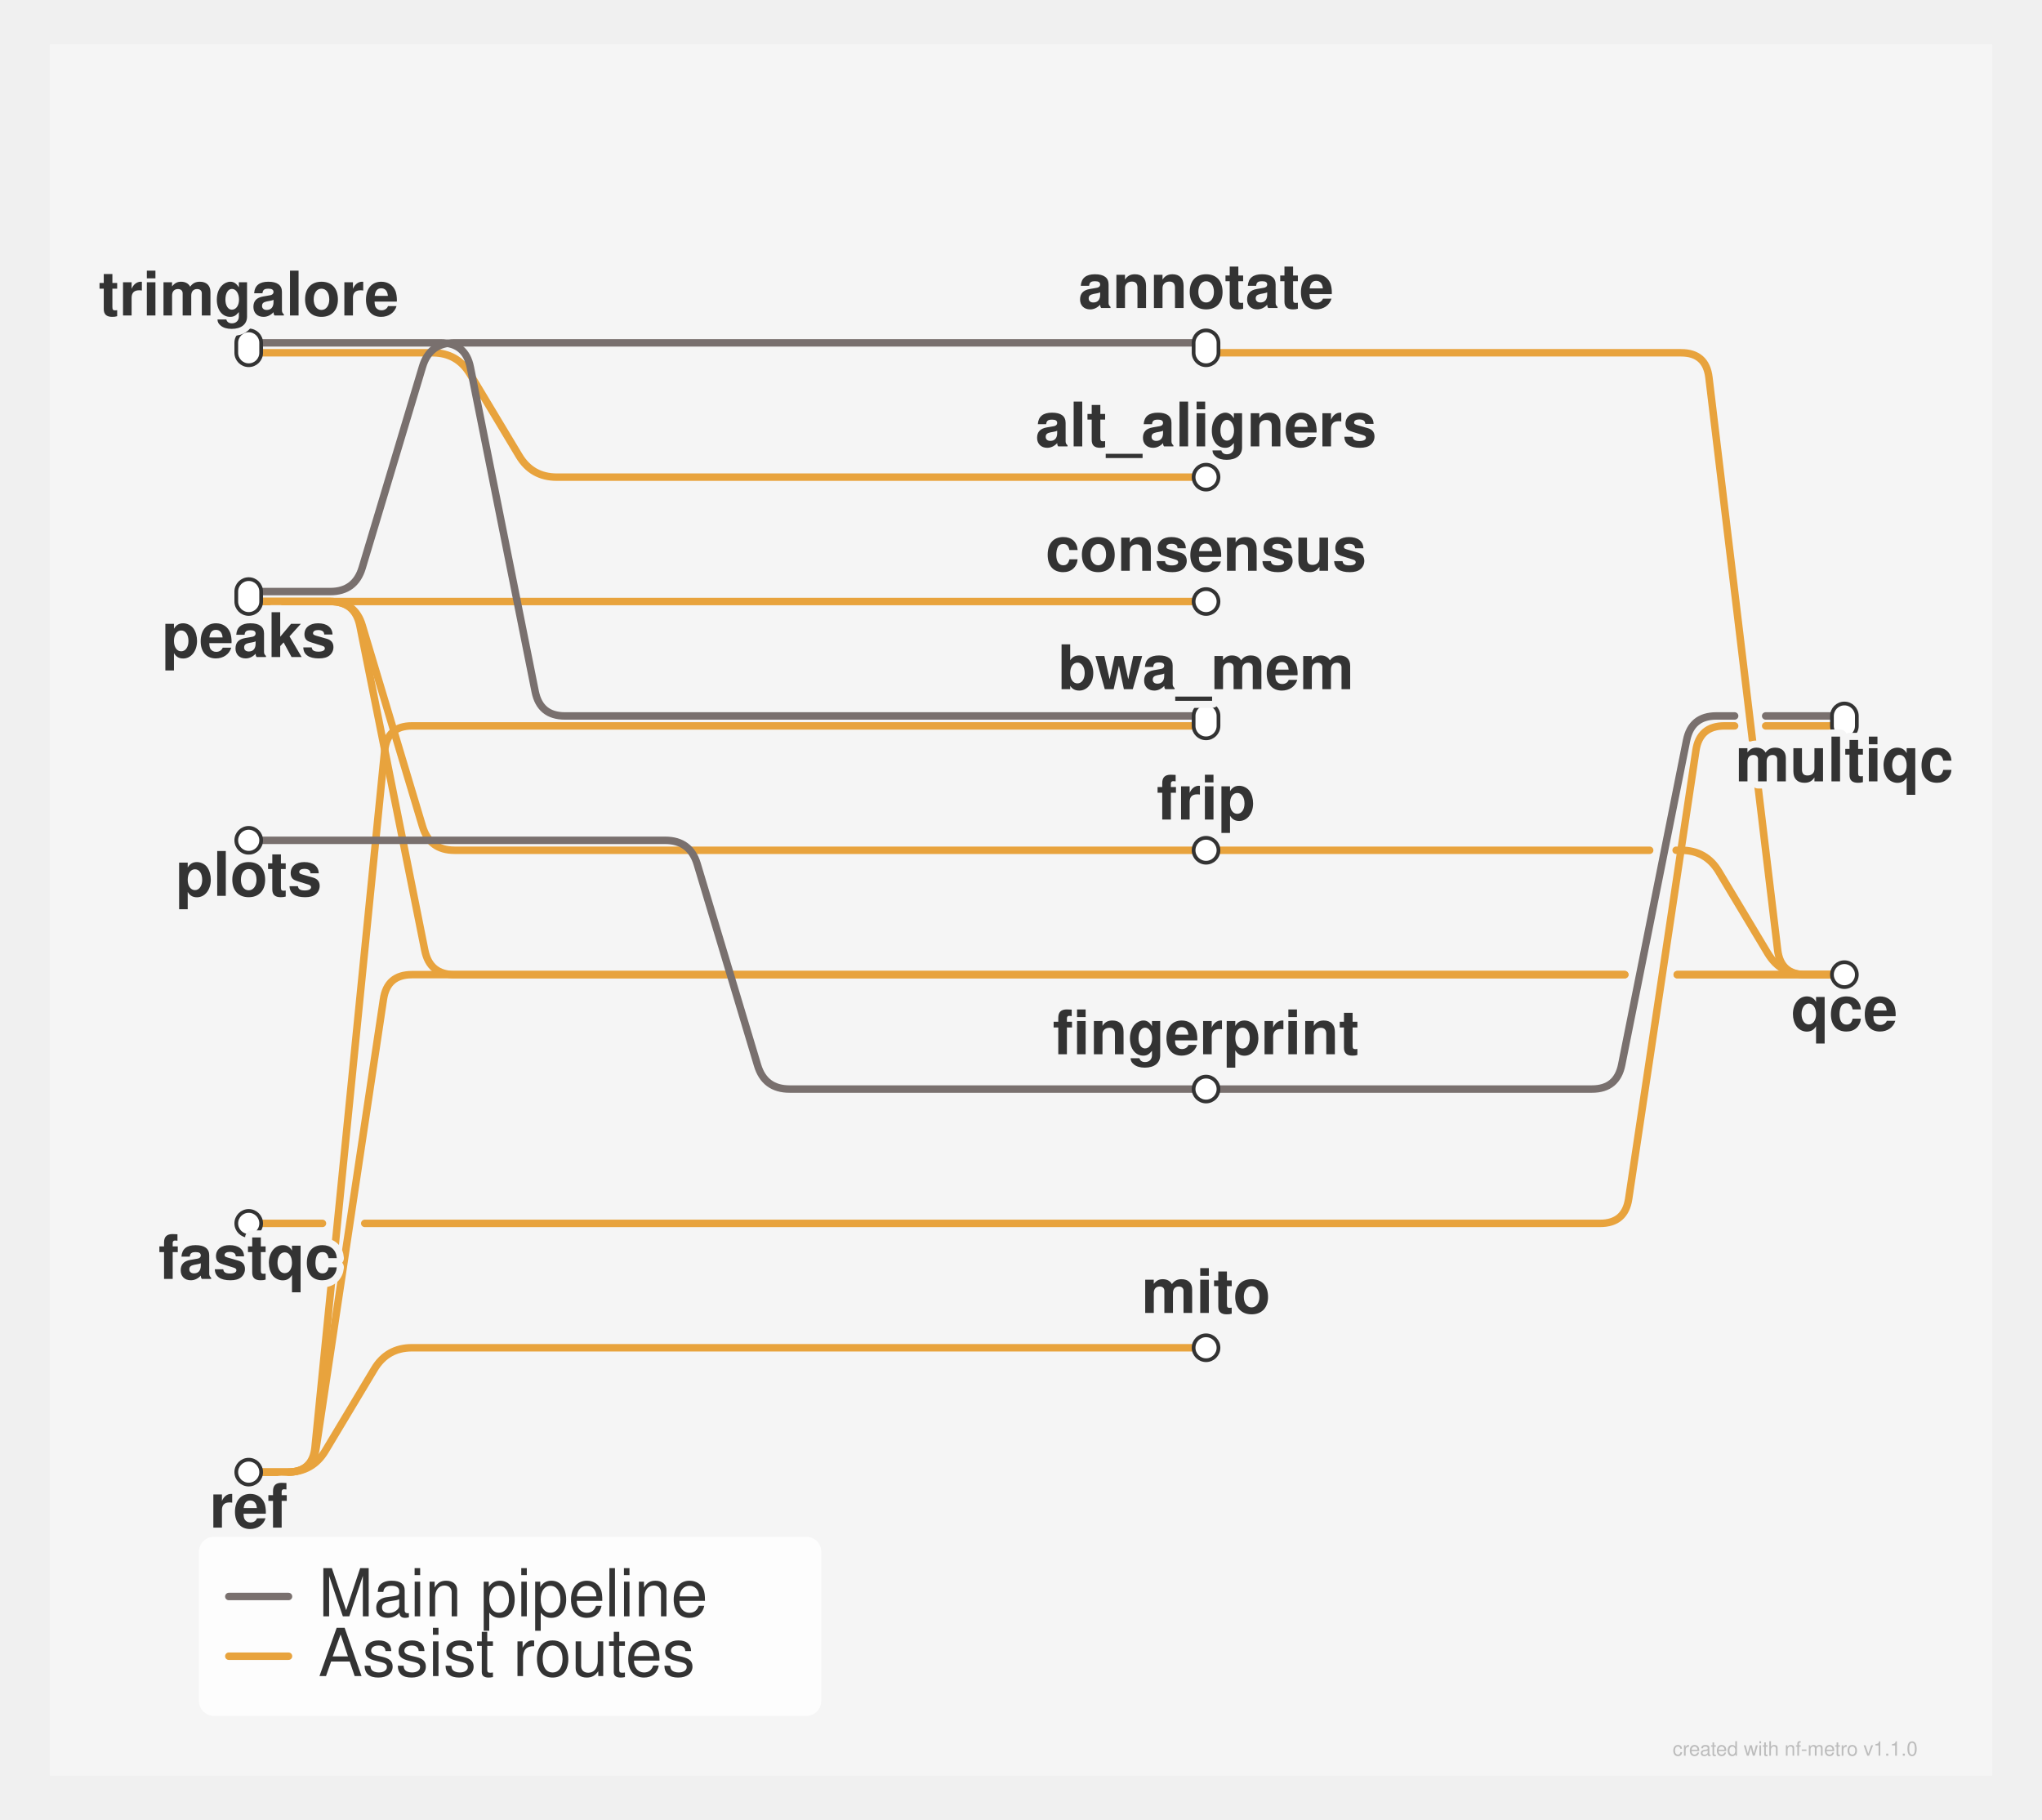
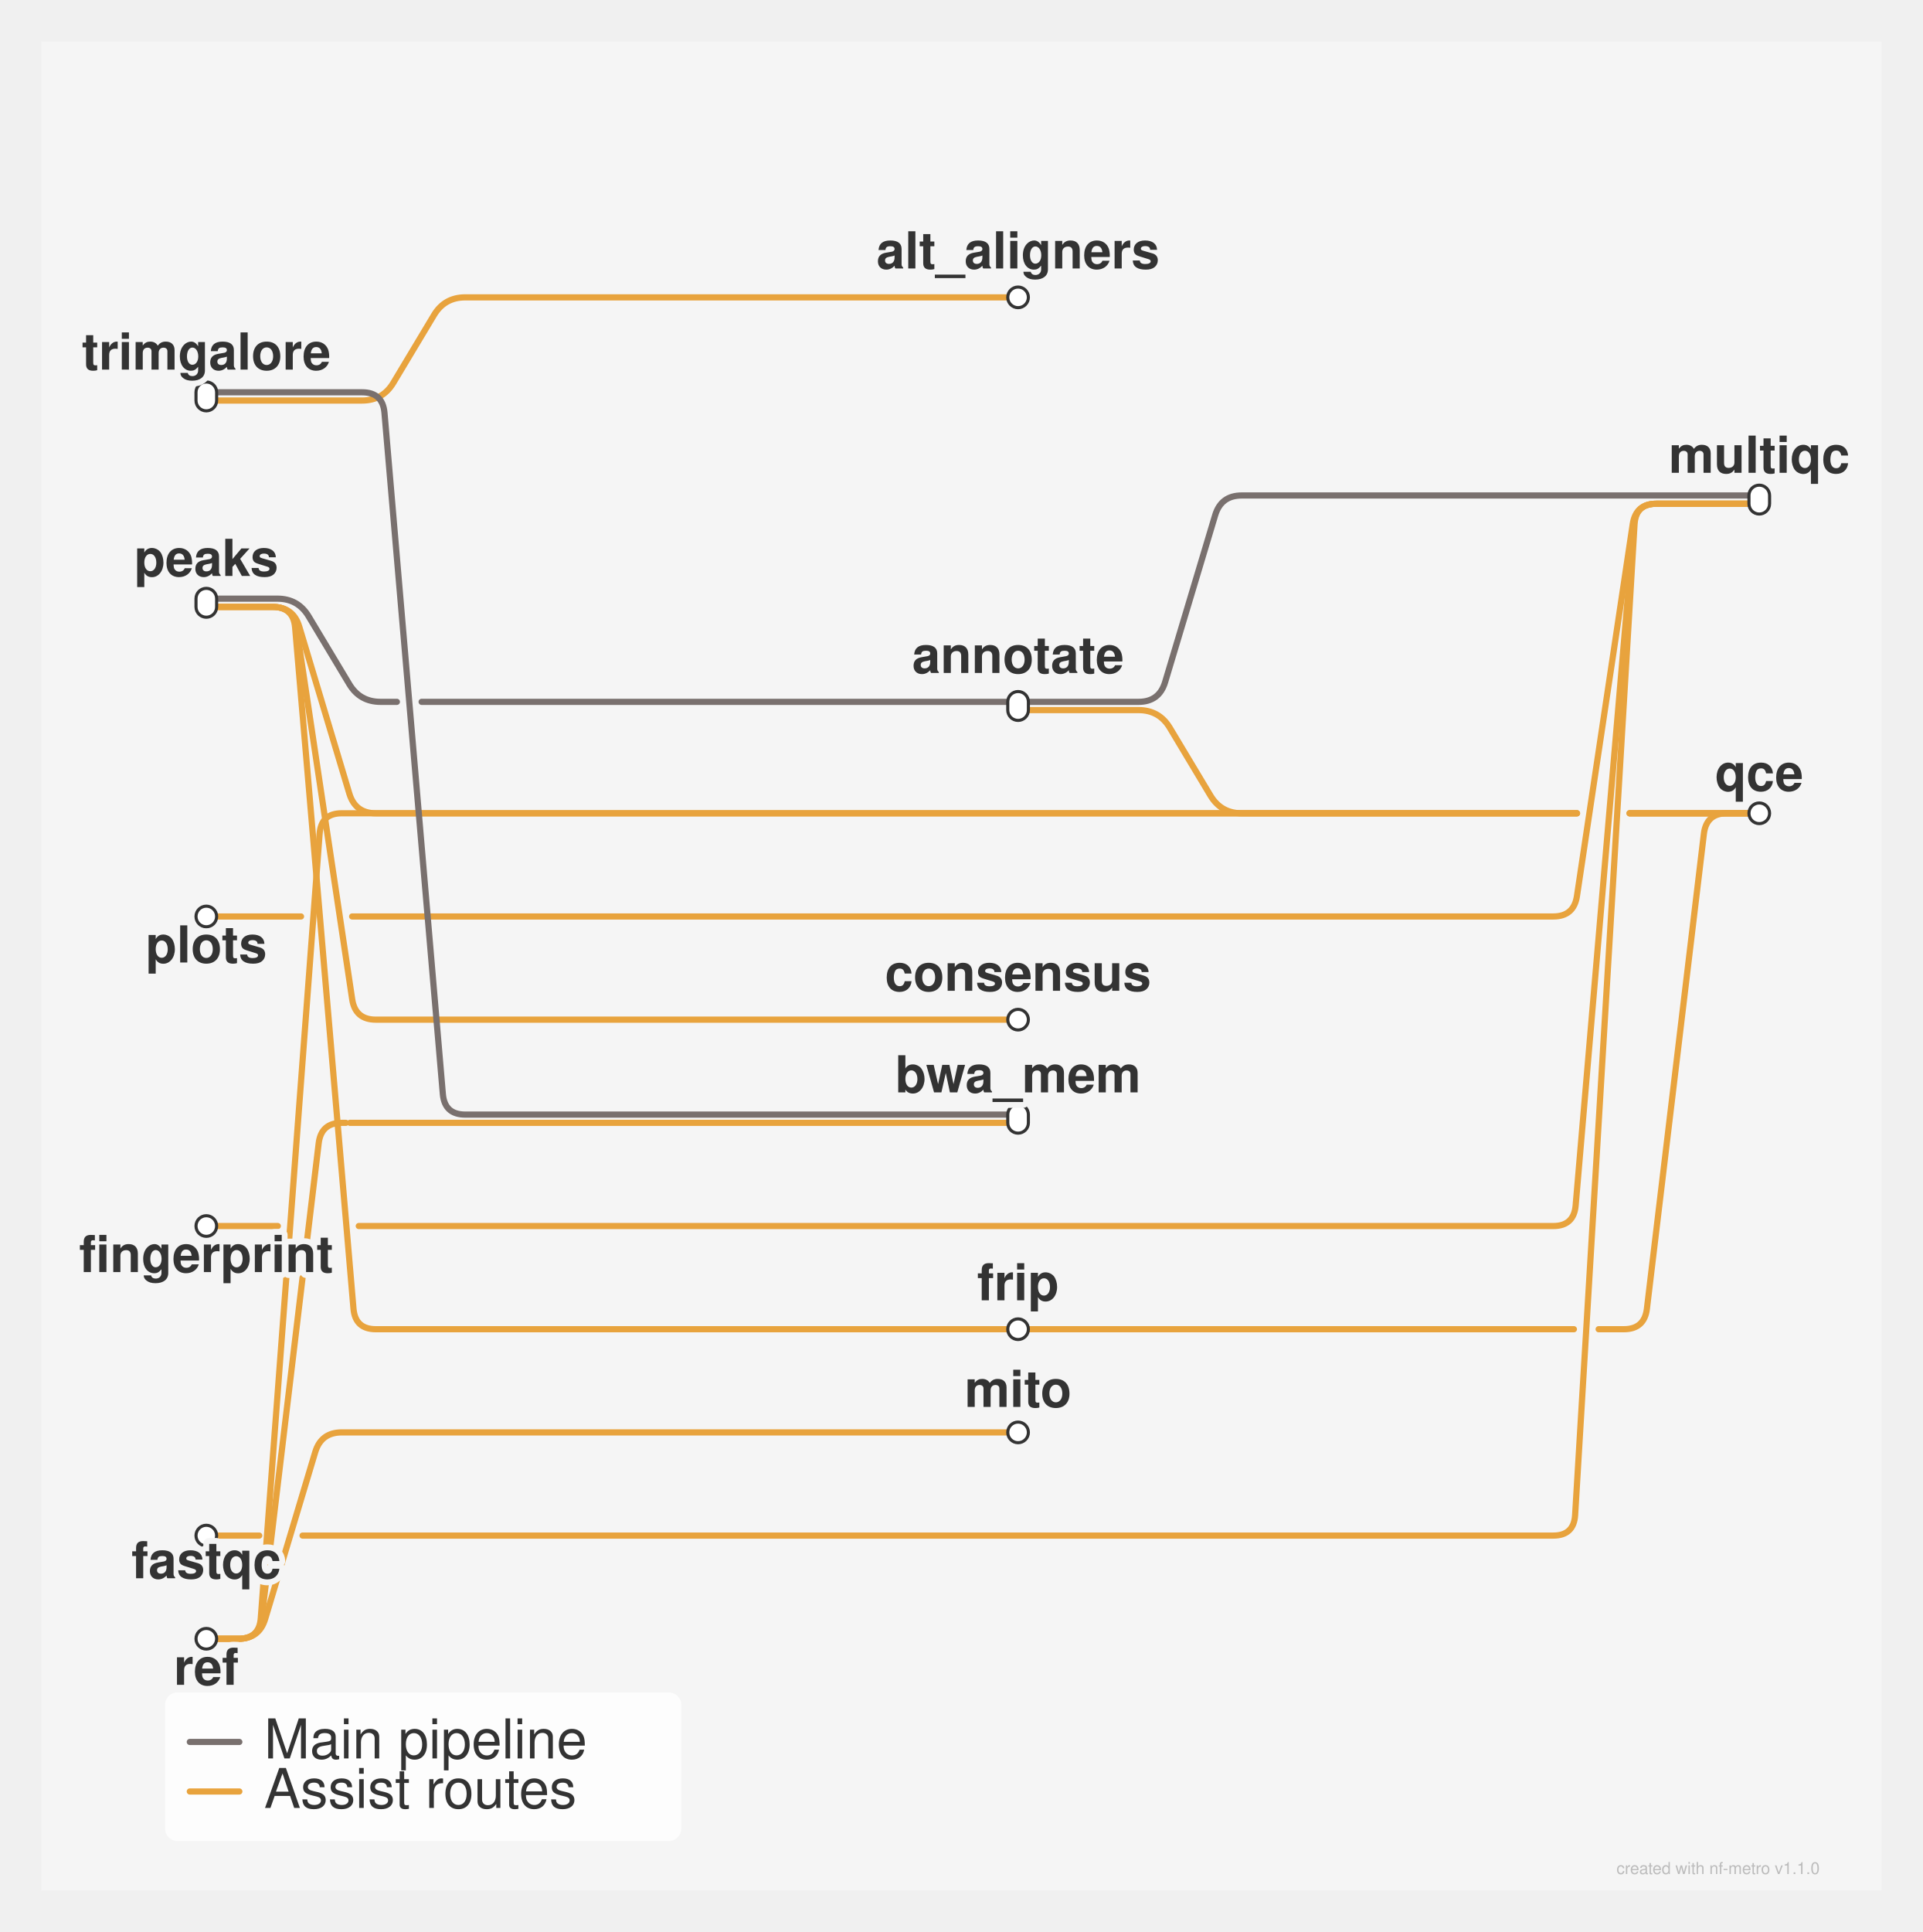
- <svg xmlns="http://www.w3.org/2000/svg" width="781" height="696" viewBox="-20 0 821 696" style="color-scheme: light">
+ <svg xmlns="http://www.w3.org/2000/svg" width="892" height="896" viewBox="-20 0 932 896" style="color-scheme: light">
  <defs>
</defs>
  <style>.nf-metro-bg { fill: var(--nfm-map-bg, light-dark(#f5f5f5, #2b2b2b)); }
.nf-metro-title { fill: var(--nfm-map-title-color, light-dark(#111111, #ffffff)); }
.nf-metro-station-label { fill: var(--nfm-map-label-color, light-dark(#333333, #e0e0e0)); }
.nf-metro-section-box { fill: var(--nfm-map-section-fill, light-dark(#ededed, #373737)); stroke: var(--nfm-map-section-stroke, light-dark(#e6e6e6, #595959)); }
.nf-metro-section-label { fill: var(--nfm-map-section-label-color, light-dark(#666666, #c8c8c8)); }
.nf-metro-group-label { fill: var(--nfm-map-section-label-color, light-dark(#666666, #c8c8c8)); }
.nf-metro-group-underline { stroke: var(--nfm-map-section-label-color, light-dark(#666666, #c8c8c8)); }
.nf-metro-legend-bg { fill: var(--nfm-map-legend-bg, light-dark(rgba(255, 255, 255, 0.8), rgba(0, 0, 0, 0.3))); }
.nf-metro-legend-text { fill: var(--nfm-map-legend-text-color, light-dark(#333333, #e0e0e0)); }
.nf-metro-marker-stroke { stroke: var(--nfm-map-marker-stroke, light-dark(#333333, #f0f0f0)); }
.nf-metro-label-halo { fill: var(--nfm-map-bg, light-dark(#f5f5f5, #2b2b2b)); stroke: var(--nfm-map-bg, light-dark(#f5f5f5, #2b2b2b)); }</style>
-   <rect x="0" y="0" width="781" height="696" fill="#f5f5f5" class="nf-metro-bg" />
-   <path d="M80.0,474.0 L109.65,474.0 M126.65,474.0 L623.34,474.0 Q633.34,474.0,634.823,464.111 L661.856,283.889 Q663.34,274.0,673.34,274.0 L677.42,274.0 M689.9,274.0 L721.55,274.0" stroke="#E8A33D" stroke-width="3.0" fill="none" stroke-linecap="round" stroke-linejoin="round" class="metro-line-side" data-line-id="side" />
-   <path d="M80.0,124.0 L153.86,124.0 Q163.86,124.0,169.005,132.575 L188.715,165.425 Q193.86,174.0,203.86,174.0 L464.9,174.0" stroke="#E8A33D" stroke-width="3.0" fill="none" stroke-linecap="round" stroke-linejoin="round" class="metro-line-side" data-line-id="side" />
-   <path d="M80.0,574.0 L95.65,574.0 Q105.65,574.0,106.645,564.05 L134.655,283.95 Q135.65,274.0,145.65,274.0 L464.9,274.0" stroke="#E8A33D" stroke-width="3.0" fill="none" stroke-linecap="round" stroke-linejoin="round" class="metro-line-side" data-line-id="side" />
-   <path d="M80.0,224.0 L464.9,224.0" stroke="#E8A33D" stroke-width="3.0" stroke-linecap="round" class="metro-line-side" data-line-id="side" />
-   <path d="M80.0,224.0 L112.75,224.0 Q122.75,224.0,124.711,233.806 L150.789,364.194 Q152.75,374.0,162.75,374.0 L633.26,374.0 M654.34,374.0 L721.55,374.0" stroke="#E8A33D" stroke-width="3.0" fill="none" stroke-linecap="round" stroke-linejoin="round" class="metro-line-side" data-line-id="side" />
-   <path d="M464.9,124.0 L655.9,124.0 Q665.9,124.0,667.091,133.929 L694.709,364.071 Q695.9,374.0,705.9,374.0 L721.55,374.0" stroke="#E8A33D" stroke-width="3.0" fill="none" stroke-linecap="round" stroke-linejoin="round" class="metro-line-side" data-line-id="side" />
-   <path d="M80.0,574.0 L95.65,574.0 Q105.65,574.0,107.133,564.111 L134.167,383.889 Q135.65,374.0,145.65,374.0 L633.26,374.0 M654.34,374.0 L721.55,374.0" stroke="#E8A33D" stroke-width="3.0" fill="none" stroke-linecap="round" stroke-linejoin="round" class="metro-line-side" data-line-id="side" />
-   <path d="M80.0,574.0 L95.65,574.0 Q105.65,574.0,110.795,565.425 L130.505,532.575 Q135.65,524.0,145.65,524.0 L464.9,524.0" stroke="#E8A33D" stroke-width="3.0" fill="none" stroke-linecap="round" stroke-linejoin="round" class="metro-line-side" data-line-id="side" />
-   <path d="M80.0,224.0 L112.75,224.0 Q122.75,224.0,125.623,233.578 L149.877,314.422 Q152.75,324.0,162.75,324.0 L464.9,324.0" stroke="#E8A33D" stroke-width="3.0" fill="none" stroke-linecap="round" stroke-linejoin="round" class="metro-line-side" data-line-id="side" />
-   <path d="M464.9,324.0 L643.26,324.0 M653.9,324.0 L655.9,324.0 Q665.9,324.0,671.045,332.575 L690.755,365.425 Q695.9,374.0,705.9,374.0 L721.55,374.0" stroke="#E8A33D" stroke-width="3.0" fill="none" stroke-linecap="round" stroke-linejoin="round" class="metro-line-side" data-line-id="side" />
-   <path d="M80.0,120.0 L157.14,120.0 Q167.14,120.0,169.101,129.806 L195.178,260.194 Q197.14,270.0,207.14,270.0 L464.9,270.0" stroke="#79706E" stroke-width="3.0" fill="none" stroke-linecap="round" stroke-linejoin="round" class="metro-line-main" data-line-id="main" />
-   <path d="M80.0,220.0 L112.75,220.0 Q122.75,220.0,125.623,210.422 L149.877,129.578 Q152.75,120.0,162.75,120.0 L464.9,120.0" stroke="#79706E" stroke-width="3.0" fill="none" stroke-linecap="round" stroke-linejoin="round" class="metro-line-main" data-line-id="main" />
-   <path d="M80.0,320.0 L247.45,320.0 Q257.45,320.0,260.323,329.578 L284.577,410.422 Q287.45,420.0,297.45,420.0 L464.9,420.0" stroke="#79706E" stroke-width="3.0" fill="none" stroke-linecap="round" stroke-linejoin="round" class="metro-line-main" data-line-id="main" />
-   <path d="M464.9,420.0 L620.06,420.0 Q630.06,420.0,632.022,410.194 L658.099,279.806 Q660.06,270.0,670.06,270.0 L677.42,270.0 M689.9,270.0 L721.55,270.0" stroke="#79706E" stroke-width="3.0" fill="none" stroke-linecap="round" stroke-linejoin="round" class="metro-line-main" data-line-id="main" />
-   <g class="nf-metro-station-group" data-node-id="trimgalore" data-node-cx="80.0" data-node-cy="122.0" data-node-r="5.0" data-node-groups="main,side" data-node-w="10.0" data-node-h="14.0" data-node-rx="5.0">
-     <rect x="75.0" y="115.0" width="10.0" height="14.0" rx="5.0" ry="5.0" fill="#ffffff" stroke="#333333" stroke-width="1.5" class="nf-metro-station" data-station-id="trimgalore" data-station-lines="main,side" data-station-label="trimgalore" />
+   <rect x="0" y="0" width="892" height="896" fill="#f5f5f5" class="nf-metro-bg" />
+   <path d="M80.0,424.0 L125.9,424.0 M150.684,424.0 L732.85,424.0 Q742.85,424.0,744.333,414.111 L771.367,233.889 Q772.85,224.0,782.85,224.0 L832.7,224.0" stroke="#E8A33D" stroke-width="3.0" fill="none" stroke-linecap="round" stroke-linejoin="round" class="metro-line-side" data-line-id="side" />
+   <path d="M80.0,574.0 L114.65,574.0 M153.898,574.0 L732.85,574.0 Q742.85,574.0,743.704,564.037 L771.996,233.963 Q772.85,224.0,782.85,224.0 L832.7,224.0" stroke="#E8A33D" stroke-width="3.0" fill="none" stroke-linecap="round" stroke-linejoin="round" class="metro-line-side" data-line-id="side" />
+   <path d="M80.0,724.0 L105.65,724.0 M126.65,724.0 L732.85,724.0 Q742.85,724.0,743.449,714.018 L772.251,233.982 Q772.85,224.0,782.85,224.0 L832.7,224.0" stroke="#E8A33D" stroke-width="3.0" fill="none" stroke-linecap="round" stroke-linejoin="round" class="metro-line-side" data-line-id="side" />
+   <path d="M80.0,174.0 L155.5,174.0 Q165.5,174.0,170.645,165.425 L190.355,132.575 Q195.5,124.0,205.5,124.0 L473.45,124.0" stroke="#E8A33D" stroke-width="3.0" fill="none" stroke-linecap="round" stroke-linejoin="round" class="metro-line-side" data-line-id="side" />
+   <path d="M80.0,774.0 L95.65,774.0 Q105.65,774.0,106.841,764.071 L134.459,533.929 Q135.65,524.0,145.65,524.0 L147.65,524.0 M149.612,524.0 L473.45,524.0" stroke="#E8A33D" stroke-width="3.0" fill="none" stroke-linecap="round" stroke-linejoin="round" class="metro-line-side" data-line-id="side" />
+   <path d="M80.0,274.0 L112.184,274.0 Q122.184,274.0,123.667,283.889 L150.7,464.111 Q152.184,474.0,162.184,474.0 L473.45,474.0" stroke="#E8A33D" stroke-width="3.0" fill="none" stroke-linecap="round" stroke-linejoin="round" class="metro-line-side" data-line-id="side" />
+   <path d="M80.0,274.0 L112.184,274.0 Q122.184,274.0,125.057,283.578 L149.31,364.422 Q152.184,374.0,162.184,374.0 L744.35,374.0 M769.85,374.0 L832.7,374.0" stroke="#E8A33D" stroke-width="3.0" fill="none" stroke-linecap="round" stroke-linejoin="round" class="metro-line-side" data-line-id="side" />
+   <path d="M473.45,324.0 L531.85,324.0 Q541.85,324.0,546.995,332.575 L566.705,365.425 Q571.85,374.0,581.85,374.0 L744.35,374.0 M769.85,374.0 L832.7,374.0" stroke="#E8A33D" stroke-width="3.0" fill="none" stroke-linecap="round" stroke-linejoin="round" class="metro-line-side" data-line-id="side" />
+   <path d="M80.0,774.0 L95.65,774.0 Q105.65,774.0,106.398,764.028 L134.902,383.972 Q135.65,374.0,145.65,374.0 L744.35,374.0 M769.85,374.0 L832.7,374.0" stroke="#E8A33D" stroke-width="3.0" fill="none" stroke-linecap="round" stroke-linejoin="round" class="metro-line-side" data-line-id="side" />
+   <path d="M80.0,774.0 L95.65,774.0 Q105.65,774.0,108.523,764.422 L132.777,683.578 Q135.65,674.0,145.65,674.0 L473.45,674.0" stroke="#E8A33D" stroke-width="3.0" fill="none" stroke-linecap="round" stroke-linejoin="round" class="metro-line-side" data-line-id="side" />
+   <path d="M80.0,274.0 L112.184,274.0 Q122.184,274.0,123.038,283.963 L151.33,614.037 Q152.184,624.0,162.184,624.0 L473.45,624.0" stroke="#E8A33D" stroke-width="3.0" fill="none" stroke-linecap="round" stroke-linejoin="round" class="metro-line-side" data-line-id="side" />
+   <path d="M473.45,624.0 L742.85,624.0 M754.85,624.0 L767.05,624.0 Q777.05,624.0,778.241,614.071 L805.859,383.929 Q807.05,374.0,817.05,374.0 L832.7,374.0" stroke="#E8A33D" stroke-width="3.0" fill="none" stroke-linecap="round" stroke-linejoin="round" class="metro-line-side" data-line-id="side" />
+   <path d="M80.0,170.0 L155.5,170.0 Q165.5,170.0,166.354,179.963 L194.646,510.037 Q195.5,520.0,205.5,520.0 L473.45,520.0" stroke="#79706E" stroke-width="3.0" fill="none" stroke-linecap="round" stroke-linejoin="round" class="metro-line-main" data-line-id="main" />
+   <path d="M80.0,270.0 L114.449,270.0 Q124.449,270.0,129.594,278.575 L149.304,311.425 Q154.449,320.0,164.449,320.0 L172.357,320.0 M184.357,320.0 L473.45,320.0" stroke="#79706E" stroke-width="3.0" fill="none" stroke-linecap="round" stroke-linejoin="round" class="metro-line-main" data-line-id="main" />
+   <path d="M473.45,320.0 L531.85,320.0 Q541.85,320.0,544.723,310.422 L568.977,229.578 Q571.85,220.0,581.85,220.0 L832.7,220.0" stroke="#79706E" stroke-width="3.0" fill="none" stroke-linecap="round" stroke-linejoin="round" class="metro-line-main" data-line-id="main" />
+   <g class="nf-metro-station-group" data-node-id="trimgalore" data-node-cx="80.0" data-node-cy="172.0" data-node-r="5.0" data-node-groups="main,side" data-node-w="10.0" data-node-h="14.0" data-node-rx="5.0">
+     <rect x="75.0" y="165.0" width="10.0" height="14.0" rx="5.0" ry="5.0" fill="#ffffff" stroke="#333333" stroke-width="1.5" class="nf-metro-station" data-station-id="trimgalore" data-station-lines="main,side" data-station-label="trimgalore" />
  </g>
-   <g class="nf-metro-station-group" data-node-id="bwa_mem" data-node-cx="464.9" data-node-cy="272.0" data-node-r="5.0" data-node-groups="main,side" data-node-w="10.0" data-node-h="14.0" data-node-rx="5.0">
-     <rect x="459.9" y="265.0" width="10.0" height="14.0" rx="5.0" ry="5.0" fill="#ffffff" stroke="#333333" stroke-width="1.5" class="nf-metro-station" data-station-id="bwa_mem" data-station-lines="main,side" data-station-label="bwa_mem" />
+   <g class="nf-metro-station-group" data-node-id="bwa_mem" data-node-cx="473.4" data-node-cy="522.0" data-node-r="5.0" data-node-groups="main,side" data-node-w="10.0" data-node-h="14.0" data-node-rx="5.0">
+     <rect x="468.45" y="515.0" width="10.0" height="14.0" rx="5.0" ry="5.0" fill="#ffffff" stroke="#333333" stroke-width="1.5" class="nf-metro-station" data-station-id="bwa_mem" data-station-lines="main,side" data-station-label="bwa_mem" />
  </g>
-   <g class="nf-metro-station-group" data-node-id="peaks" data-node-cx="80.0" data-node-cy="222.0" data-node-r="5.0" data-node-groups="main,side" data-node-w="10.0" data-node-h="14.0" data-node-rx="5.0">
-     <rect x="75.0" y="215.0" width="10.0" height="14.0" rx="5.0" ry="5.0" fill="#ffffff" stroke="#333333" stroke-width="1.5" class="nf-metro-station" data-station-id="peaks" data-station-lines="main,side" data-station-label="peaks" />
+   <g class="nf-metro-station-group" data-node-id="peaks" data-node-cx="80.0" data-node-cy="272.0" data-node-r="5.0" data-node-groups="main,side" data-node-w="10.0" data-node-h="14.0" data-node-rx="5.0">
+     <rect x="75.0" y="265.0" width="10.0" height="14.0" rx="5.0" ry="5.0" fill="#ffffff" stroke="#333333" stroke-width="1.5" class="nf-metro-station" data-station-id="peaks" data-station-lines="main,side" data-station-label="peaks" />
  </g>
-   <g class="nf-metro-station-group" data-node-id="annotate" data-node-cx="464.9" data-node-cy="122.0" data-node-r="5.0" data-node-groups="main,side" data-node-w="10.0" data-node-h="14.0" data-node-rx="5.0">
-     <rect x="459.9" y="115.0" width="10.0" height="14.0" rx="5.0" ry="5.0" fill="#ffffff" stroke="#333333" stroke-width="1.5" class="nf-metro-station" data-station-id="annotate" data-station-lines="main,side" data-station-label="annotate" />
+   <g class="nf-metro-station-group" data-node-id="annotate" data-node-cx="473.4" data-node-cy="322.0" data-node-r="5.0" data-node-groups="main,side" data-node-w="10.0" data-node-h="14.0" data-node-rx="5.0">
+     <rect x="468.45" y="315.0" width="10.0" height="14.0" rx="5.0" ry="5.0" fill="#ffffff" stroke="#333333" stroke-width="1.5" class="nf-metro-station" data-station-id="annotate" data-station-lines="main,side" data-station-label="annotate" />
  </g>
-   <g class="nf-metro-station-group" data-node-id="plots" data-node-cx="80.0" data-node-cy="320.0" data-node-r="5.0" data-node-groups="main" data-node-w="10.0" data-node-h="10.0" data-node-rx="5.0">
-     <rect x="75.0" y="315.0" width="10.0" height="10.0" rx="5.0" ry="5.0" fill="#ffffff" stroke="#333333" stroke-width="1.5" class="nf-metro-station" data-station-id="plots" data-station-lines="main" data-station-label="plots" />
+   <g class="nf-metro-station-group" data-node-id="multiqc" data-node-cx="832.7" data-node-cy="222.0" data-node-r="5.0" data-node-groups="main,side" data-node-w="10.0" data-node-h="14.0" data-node-rx="5.0">
+     <rect x="827.7" y="215.0" width="10.0" height="14.0" rx="5.0" ry="5.0" fill="#ffffff" stroke="#333333" stroke-width="1.5" class="nf-metro-station" data-station-id="multiqc" data-station-lines="main,side" data-station-label="multiqc" />
  </g>
-   <g class="nf-metro-station-group" data-node-id="fingerprint" data-node-cx="464.9" data-node-cy="420.0" data-node-r="5.0" data-node-groups="main" data-node-w="10.0" data-node-h="10.0" data-node-rx="5.0">
-     <rect x="459.9" y="415.0" width="10.0" height="10.0" rx="5.0" ry="5.0" fill="#ffffff" stroke="#333333" stroke-width="1.5" class="nf-metro-station" data-station-id="fingerprint" data-station-lines="main" data-station-label="fingerprint" />
+   <g class="nf-metro-station-group" data-node-id="plots" data-node-cx="80.0" data-node-cy="424.0" data-node-r="5.0" data-node-groups="side" data-node-w="10.0" data-node-h="10.0" data-node-rx="5.0">
+     <rect x="75.0" y="419.0" width="10.0" height="10.0" rx="5.0" ry="5.0" fill="#ffffff" stroke="#333333" stroke-width="1.5" class="nf-metro-station" data-station-id="plots" data-station-lines="side" data-station-label="plots" />
  </g>
-   <g class="nf-metro-station-group" data-node-id="multiqc" data-node-cx="721.5" data-node-cy="272.0" data-node-r="5.0" data-node-groups="main,side" data-node-w="10.0" data-node-h="14.0" data-node-rx="5.0">
-     <rect x="716.55" y="265.0" width="10.0" height="14.0" rx="5.0" ry="5.0" fill="#ffffff" stroke="#333333" stroke-width="1.5" class="nf-metro-station" data-station-id="multiqc" data-station-lines="main,side" data-station-label="multiqc" />
+   <g class="nf-metro-station-group" data-node-id="fingerprint" data-node-cx="80.0" data-node-cy="574.0" data-node-r="5.0" data-node-groups="side" data-node-w="10.0" data-node-h="10.0" data-node-rx="5.0">
+     <rect x="75.0" y="569.0" width="10.0" height="10.0" rx="5.0" ry="5.0" fill="#ffffff" stroke="#333333" stroke-width="1.5" class="nf-metro-station" data-station-id="fingerprint" data-station-lines="side" data-station-label="fingerprint" />
  </g>
-   <g class="nf-metro-station-group" data-node-id="fastqc" data-node-cx="80.0" data-node-cy="474.0" data-node-r="5.0" data-node-groups="side" data-node-w="10.0" data-node-h="10.0" data-node-rx="5.0">
-     <rect x="75.0" y="469.0" width="10.0" height="10.0" rx="5.0" ry="5.0" fill="#ffffff" stroke="#333333" stroke-width="1.5" class="nf-metro-station" data-station-id="fastqc" data-station-lines="side" data-station-label="fastqc" />
+   <g class="nf-metro-station-group" data-node-id="fastqc" data-node-cx="80.0" data-node-cy="724.0" data-node-r="5.0" data-node-groups="side" data-node-w="10.0" data-node-h="10.0" data-node-rx="5.0">
+     <rect x="75.0" y="719.0" width="10.0" height="10.0" rx="5.0" ry="5.0" fill="#ffffff" stroke="#333333" stroke-width="1.5" class="nf-metro-station" data-station-id="fastqc" data-station-lines="side" data-station-label="fastqc" />
  </g>
-   <g class="nf-metro-station-group" data-node-id="alt_aligners" data-node-cx="464.9" data-node-cy="174.0" data-node-r="5.0" data-node-groups="side" data-node-w="10.0" data-node-h="10.0" data-node-rx="5.0">
-     <rect x="459.9" y="169.0" width="10.0" height="10.0" rx="5.0" ry="5.0" fill="#ffffff" stroke="#333333" stroke-width="1.5" class="nf-metro-station" data-station-id="alt_aligners" data-station-lines="side" data-station-label="alt_aligners" />
+   <g class="nf-metro-station-group" data-node-id="alt_aligners" data-node-cx="473.4" data-node-cy="124.0" data-node-r="5.0" data-node-groups="side" data-node-w="10.0" data-node-h="10.0" data-node-rx="5.0">
+     <rect x="468.45" y="119.0" width="10.0" height="10.0" rx="5.0" ry="5.0" fill="#ffffff" stroke="#333333" stroke-width="1.5" class="nf-metro-station" data-station-id="alt_aligners" data-station-lines="side" data-station-label="alt_aligners" />
  </g>
-   <g class="nf-metro-station-group" data-node-id="ref" data-node-cx="80.0" data-node-cy="574.0" data-node-r="5.0" data-node-groups="side" data-node-w="10.0" data-node-h="10.0" data-node-rx="5.0">
-     <rect x="75.0" y="569.0" width="10.0" height="10.0" rx="5.0" ry="5.0" fill="#ffffff" stroke="#333333" stroke-width="1.5" class="nf-metro-station" data-station-id="ref" data-station-lines="side" data-station-label="ref" />
+   <g class="nf-metro-station-group" data-node-id="ref" data-node-cx="80.0" data-node-cy="774.0" data-node-r="5.0" data-node-groups="side" data-node-w="10.0" data-node-h="10.0" data-node-rx="5.0">
+     <rect x="75.0" y="769.0" width="10.0" height="10.0" rx="5.0" ry="5.0" fill="#ffffff" stroke="#333333" stroke-width="1.5" class="nf-metro-station" data-station-id="ref" data-station-lines="side" data-station-label="ref" />
  </g>
-   <g class="nf-metro-station-group" data-node-id="consensus" data-node-cx="464.9" data-node-cy="224.0" data-node-r="5.0" data-node-groups="side" data-node-w="10.0" data-node-h="10.0" data-node-rx="5.0">
-     <rect x="459.9" y="219.0" width="10.0" height="10.0" rx="5.0" ry="5.0" fill="#ffffff" stroke="#333333" stroke-width="1.5" class="nf-metro-station" data-station-id="consensus" data-station-lines="side" data-station-label="consensus" />
+   <g class="nf-metro-station-group" data-node-id="consensus" data-node-cx="473.4" data-node-cy="474.0" data-node-r="5.0" data-node-groups="side" data-node-w="10.0" data-node-h="10.0" data-node-rx="5.0">
+     <rect x="468.45" y="469.0" width="10.0" height="10.0" rx="5.0" ry="5.0" fill="#ffffff" stroke="#333333" stroke-width="1.5" class="nf-metro-station" data-station-id="consensus" data-station-lines="side" data-station-label="consensus" />
  </g>
-   <g class="nf-metro-station-group" data-node-id="qce" data-node-cx="721.5" data-node-cy="374.0" data-node-r="5.0" data-node-groups="side" data-node-w="10.0" data-node-h="10.0" data-node-rx="5.0">
-     <rect x="716.55" y="369.0" width="10.0" height="10.0" rx="5.0" ry="5.0" fill="#ffffff" stroke="#333333" stroke-width="1.5" class="nf-metro-station" data-station-id="qce" data-station-lines="side" data-station-label="qce" />
+   <g class="nf-metro-station-group" data-node-id="qce" data-node-cx="832.7" data-node-cy="374.0" data-node-r="5.0" data-node-groups="side" data-node-w="10.0" data-node-h="10.0" data-node-rx="5.0">
+     <rect x="827.7" y="369.0" width="10.0" height="10.0" rx="5.0" ry="5.0" fill="#ffffff" stroke="#333333" stroke-width="1.5" class="nf-metro-station" data-station-id="qce" data-station-lines="side" data-station-label="qce" />
  </g>
-   <g class="nf-metro-station-group" data-node-id="mito" data-node-cx="464.9" data-node-cy="524.0" data-node-r="5.0" data-node-groups="side" data-node-w="10.0" data-node-h="10.0" data-node-rx="5.0">
-     <rect x="459.9" y="519.0" width="10.0" height="10.0" rx="5.0" ry="5.0" fill="#ffffff" stroke="#333333" stroke-width="1.5" class="nf-metro-station" data-station-id="mito" data-station-lines="side" data-station-label="mito" />
+   <g class="nf-metro-station-group" data-node-id="mito" data-node-cx="473.4" data-node-cy="674.0" data-node-r="5.0" data-node-groups="side" data-node-w="10.0" data-node-h="10.0" data-node-rx="5.0">
+     <rect x="468.45" y="669.0" width="10.0" height="10.0" rx="5.0" ry="5.0" fill="#ffffff" stroke="#333333" stroke-width="1.5" class="nf-metro-station" data-station-id="mito" data-station-lines="side" data-station-label="mito" />
  </g>
-   <g class="nf-metro-station-group" data-node-id="frip" data-node-cx="464.9" data-node-cy="324.0" data-node-r="5.0" data-node-groups="side" data-node-w="10.0" data-node-h="10.0" data-node-rx="5.0">
-     <rect x="459.9" y="319.0" width="10.0" height="10.0" rx="5.0" ry="5.0" fill="#ffffff" stroke="#333333" stroke-width="1.5" class="nf-metro-station" data-station-id="frip" data-station-lines="side" data-station-label="frip" />
+   <g class="nf-metro-station-group" data-node-id="frip" data-node-cx="473.4" data-node-cy="624.0" data-node-r="5.0" data-node-groups="side" data-node-w="10.0" data-node-h="10.0" data-node-rx="5.0">
+     <rect x="468.45" y="619.0" width="10.0" height="10.0" rx="5.0" ry="5.0" fill="#ffffff" stroke="#333333" stroke-width="1.5" class="nf-metro-station" data-station-id="frip" data-station-lines="side" data-station-label="frip" />
  </g>
-   <text x="80.0" y="109.0" font-size="24.7" fill="#f5f5f5" stroke="#f5f5f5" stroke-width="5.7" stroke-linejoin="round" font-family="'Helvetica Neue', Helvetica, Arial, sans-serif" font-weight="bold" aria-hidden="true" class="nf-metro-label-halo" text-anchor="middle" dominant-baseline="auto">trimgalore</text>
-   <text x="80.0" y="109.0" font-size="24.7" fill="#333333" font-family="'Helvetica Neue', Helvetica, Arial, sans-serif" font-weight="bold" text-anchor="middle" dominant-baseline="auto" data-station-id="trimgalore" class="nf-metro-station-label">trimgalore</text>
-   <text x="80.0" y="235.0" font-size="24.7" fill="#f5f5f5" stroke="#f5f5f5" stroke-width="5.7" stroke-linejoin="round" font-family="'Helvetica Neue', Helvetica, Arial, sans-serif" font-weight="bold" aria-hidden="true" class="nf-metro-label-halo" text-anchor="middle" dominant-baseline="hanging">peaks</text>
-   <text x="80.0" y="235.0" font-size="24.7" fill="#333333" font-family="'Helvetica Neue', Helvetica, Arial, sans-serif" font-weight="bold" text-anchor="middle" dominant-baseline="hanging" data-station-id="peaks" class="nf-metro-station-label">peaks</text>
-   <text x="80.0" y="331.0" font-size="24.7" fill="#f5f5f5" stroke="#f5f5f5" stroke-width="5.7" stroke-linejoin="round" font-family="'Helvetica Neue', Helvetica, Arial, sans-serif" font-weight="bold" aria-hidden="true" class="nf-metro-label-halo" text-anchor="middle" dominant-baseline="hanging">plots</text>
-   <text x="80.0" y="331.0" font-size="24.7" fill="#333333" font-family="'Helvetica Neue', Helvetica, Arial, sans-serif" font-weight="bold" text-anchor="middle" dominant-baseline="hanging" data-station-id="plots" class="nf-metro-station-label">plots</text>
-   <text x="80.0" y="485.0" font-size="24.7" fill="#f5f5f5" stroke="#f5f5f5" stroke-width="5.7" stroke-linejoin="round" font-family="'Helvetica Neue', Helvetica, Arial, sans-serif" font-weight="bold" aria-hidden="true" class="nf-metro-label-halo" text-anchor="middle" dominant-baseline="hanging">fastqc</text>
-   <text x="80.0" y="485.0" font-size="24.7" fill="#333333" font-family="'Helvetica Neue', Helvetica, Arial, sans-serif" font-weight="bold" text-anchor="middle" dominant-baseline="hanging" data-station-id="fastqc" class="nf-metro-station-label">fastqc</text>
-   <text x="80.0" y="585.0" font-size="24.7" fill="#f5f5f5" stroke="#f5f5f5" stroke-width="5.7" stroke-linejoin="round" font-family="'Helvetica Neue', Helvetica, Arial, sans-serif" font-weight="bold" aria-hidden="true" class="nf-metro-label-halo" text-anchor="middle" dominant-baseline="hanging">ref</text>
-   <text x="80.0" y="585.0" font-size="24.7" fill="#333333" font-family="'Helvetica Neue', Helvetica, Arial, sans-serif" font-weight="bold" text-anchor="middle" dominant-baseline="hanging" data-station-id="ref" class="nf-metro-station-label">ref</text>
-   <text x="464.9" y="106.0" font-size="24.7" fill="#f5f5f5" stroke="#f5f5f5" stroke-width="5.7" stroke-linejoin="round" font-family="'Helvetica Neue', Helvetica, Arial, sans-serif" font-weight="bold" aria-hidden="true" class="nf-metro-label-halo" text-anchor="middle" dominant-baseline="auto">annotate</text>
-   <text x="464.9" y="106.0" font-size="24.7" fill="#333333" font-family="'Helvetica Neue', Helvetica, Arial, sans-serif" font-weight="bold" text-anchor="middle" dominant-baseline="auto" data-station-id="annotate" class="nf-metro-station-label">annotate</text>
-   <text x="464.9" y="161.64" font-size="24.7" fill="#f5f5f5" stroke="#f5f5f5" stroke-width="5.7" stroke-linejoin="round" font-family="'Helvetica Neue', Helvetica, Arial, sans-serif" font-weight="bold" aria-hidden="true" class="nf-metro-label-halo" text-anchor="middle" dominant-baseline="auto">alt_aligners</text>
-   <text x="464.9" y="161.64" font-size="24.7" fill="#333333" font-family="'Helvetica Neue', Helvetica, Arial, sans-serif" font-weight="bold" text-anchor="middle" dominant-baseline="auto" data-station-id="alt_aligners" class="nf-metro-station-label">alt_aligners</text>
-   <text x="464.9" y="211.64" font-size="24.7" fill="#f5f5f5" stroke="#f5f5f5" stroke-width="5.7" stroke-linejoin="round" font-family="'Helvetica Neue', Helvetica, Arial, sans-serif" font-weight="bold" aria-hidden="true" class="nf-metro-label-halo" text-anchor="middle" dominant-baseline="auto">consensus</text>
-   <text x="464.9" y="211.64" font-size="24.7" fill="#333333" font-family="'Helvetica Neue', Helvetica, Arial, sans-serif" font-weight="bold" text-anchor="middle" dominant-baseline="auto" data-station-id="consensus" class="nf-metro-station-label">consensus</text>
-   <text x="464.9" y="259.24" font-size="24.7" fill="#f5f5f5" stroke="#f5f5f5" stroke-width="5.7" stroke-linejoin="round" font-family="'Helvetica Neue', Helvetica, Arial, sans-serif" font-weight="bold" aria-hidden="true" class="nf-metro-label-halo" text-anchor="middle" dominant-baseline="auto">bwa_mem</text>
-   <text x="464.9" y="259.24" font-size="24.7" fill="#333333" font-family="'Helvetica Neue', Helvetica, Arial, sans-serif" font-weight="bold" text-anchor="middle" dominant-baseline="auto" data-station-id="bwa_mem" class="nf-metro-station-label">bwa_mem</text>
-   <text x="464.9" y="311.64" font-size="24.7" fill="#f5f5f5" stroke="#f5f5f5" stroke-width="5.7" stroke-linejoin="round" font-family="'Helvetica Neue', Helvetica, Arial, sans-serif" font-weight="bold" aria-hidden="true" class="nf-metro-label-halo" text-anchor="middle" dominant-baseline="auto">frip</text>
-   <text x="464.9" y="311.64" font-size="24.7" fill="#333333" font-family="'Helvetica Neue', Helvetica, Arial, sans-serif" font-weight="bold" text-anchor="middle" dominant-baseline="auto" data-station-id="frip" class="nf-metro-station-label">frip</text>
-   <text x="464.9" y="406.0" font-size="24.7" fill="#f5f5f5" stroke="#f5f5f5" stroke-width="5.7" stroke-linejoin="round" font-family="'Helvetica Neue', Helvetica, Arial, sans-serif" font-weight="bold" aria-hidden="true" class="nf-metro-label-halo" text-anchor="middle" dominant-baseline="auto">fingerprint</text>
-   <text x="464.9" y="406.0" font-size="24.7" fill="#333333" font-family="'Helvetica Neue', Helvetica, Arial, sans-serif" font-weight="bold" text-anchor="middle" dominant-baseline="auto" data-station-id="fingerprint" class="nf-metro-station-label">fingerprint</text>
-   <text x="464.9" y="510.0" font-size="24.7" fill="#f5f5f5" stroke="#f5f5f5" stroke-width="5.7" stroke-linejoin="round" font-family="'Helvetica Neue', Helvetica, Arial, sans-serif" font-weight="bold" aria-hidden="true" class="nf-metro-label-halo" text-anchor="middle" dominant-baseline="auto">mito</text>
-   <text x="464.9" y="510.0" font-size="24.7" fill="#333333" font-family="'Helvetica Neue', Helvetica, Arial, sans-serif" font-weight="bold" text-anchor="middle" dominant-baseline="auto" data-station-id="mito" class="nf-metro-station-label">mito</text>
-   <text x="721.55" y="285.0" font-size="24.7" fill="#f5f5f5" stroke="#f5f5f5" stroke-width="5.7" stroke-linejoin="round" font-family="'Helvetica Neue', Helvetica, Arial, sans-serif" font-weight="bold" aria-hidden="true" class="nf-metro-label-halo" text-anchor="middle" dominant-baseline="hanging">multiqc</text>
-   <text x="721.55" y="285.0" font-size="24.7" fill="#333333" font-family="'Helvetica Neue', Helvetica, Arial, sans-serif" font-weight="bold" text-anchor="middle" dominant-baseline="hanging" data-station-id="multiqc" class="nf-metro-station-label">multiqc</text>
-   <text x="721.55" y="385.0" font-size="24.7" fill="#f5f5f5" stroke="#f5f5f5" stroke-width="5.7" stroke-linejoin="round" font-family="'Helvetica Neue', Helvetica, Arial, sans-serif" font-weight="bold" aria-hidden="true" class="nf-metro-label-halo" text-anchor="middle" dominant-baseline="hanging">qce</text>
-   <text x="721.55" y="385.0" font-size="24.7" fill="#333333" font-family="'Helvetica Neue', Helvetica, Arial, sans-serif" font-weight="bold" text-anchor="middle" dominant-baseline="hanging" data-station-id="qce" class="nf-metro-station-label">qce</text>
-   <rect x="60.0" y="600.0" width="250.19" height="72.0" rx="6" ry="6" fill="rgba(255, 255, 255, 0.8)" class="nf-metro-legend-bg" />
-   <path d="M72.0,624.0 L96.0,624.0" stroke="#79706E" stroke-width="3.0" stroke-linecap="round" />
-   <text x="108.0" y="624.0" font-size="26.6" fill="#333333" font-family="'Helvetica Neue', Helvetica, Arial, sans-serif" dy="0.3em" class="nf-metro-legend-text">Main pipeline</text>
-   <path d="M72.0,648.0 L96.0,648.0" stroke="#E8A33D" stroke-width="3.0" stroke-linecap="round" />
-   <text x="108.0" y="648.0" font-size="26.6" fill="#333333" font-family="'Helvetica Neue', Helvetica, Arial, sans-serif" dy="0.3em" class="nf-metro-legend-text">Assist routes</text>
-   <text x="751.0" y="688.0" font-size="8" fill="rgba(150, 150, 150, 0.6)" font-family="'Helvetica Neue', Helvetica, Arial, sans-serif" text-anchor="end">created with nf-metro v1.1.0</text>
+   <text x="80.0" y="159.0" font-size="24.7" fill="#f5f5f5" stroke="#f5f5f5" stroke-width="5.7" stroke-linejoin="round" font-family="'Helvetica Neue', Helvetica, Arial, sans-serif" font-weight="bold" aria-hidden="true" class="nf-metro-label-halo" text-anchor="middle" dominant-baseline="auto">trimgalore</text>
+   <text x="80.0" y="159.0" font-size="24.7" fill="#333333" font-family="'Helvetica Neue', Helvetica, Arial, sans-serif" font-weight="bold" text-anchor="middle" dominant-baseline="auto" data-station-id="trimgalore" class="nf-metro-station-label">trimgalore</text>
+   <text x="80.0" y="259.0" font-size="24.7" fill="#f5f5f5" stroke="#f5f5f5" stroke-width="5.7" stroke-linejoin="round" font-family="'Helvetica Neue', Helvetica, Arial, sans-serif" font-weight="bold" aria-hidden="true" class="nf-metro-label-halo" text-anchor="middle" dominant-baseline="auto">peaks</text>
+   <text x="80.0" y="259.0" font-size="24.7" fill="#333333" font-family="'Helvetica Neue', Helvetica, Arial, sans-serif" font-weight="bold" text-anchor="middle" dominant-baseline="auto" data-station-id="peaks" class="nf-metro-station-label">peaks</text>
+   <text x="80.0" y="435.0" font-size="24.7" fill="#f5f5f5" stroke="#f5f5f5" stroke-width="5.7" stroke-linejoin="round" font-family="'Helvetica Neue', Helvetica, Arial, sans-serif" font-weight="bold" aria-hidden="true" class="nf-metro-label-halo" text-anchor="middle" dominant-baseline="hanging">plots</text>
+   <text x="80.0" y="435.0" font-size="24.7" fill="#333333" font-family="'Helvetica Neue', Helvetica, Arial, sans-serif" font-weight="bold" text-anchor="middle" dominant-baseline="hanging" data-station-id="plots" class="nf-metro-station-label">plots</text>
+   <text x="80.0" y="585.0" font-size="24.7" fill="#f5f5f5" stroke="#f5f5f5" stroke-width="5.7" stroke-linejoin="round" font-family="'Helvetica Neue', Helvetica, Arial, sans-serif" font-weight="bold" aria-hidden="true" class="nf-metro-label-halo" text-anchor="middle" dominant-baseline="hanging">fingerprint</text>
+   <text x="80.0" y="585.0" font-size="24.7" fill="#333333" font-family="'Helvetica Neue', Helvetica, Arial, sans-serif" font-weight="bold" text-anchor="middle" dominant-baseline="hanging" data-station-id="fingerprint" class="nf-metro-station-label">fingerprint</text>
+   <text x="80.0" y="733.36" font-size="24.7" fill="#f5f5f5" stroke="#f5f5f5" stroke-width="5.7" stroke-linejoin="round" font-family="'Helvetica Neue', Helvetica, Arial, sans-serif" font-weight="bold" aria-hidden="true" class="nf-metro-label-halo" text-anchor="middle" dominant-baseline="hanging">fastqc</text>
+   <text x="80.0" y="733.36" font-size="24.7" fill="#333333" font-family="'Helvetica Neue', Helvetica, Arial, sans-serif" font-weight="bold" text-anchor="middle" dominant-baseline="hanging" data-station-id="fastqc" class="nf-metro-station-label">fastqc</text>
+   <text x="80.0" y="785.0" font-size="24.7" fill="#f5f5f5" stroke="#f5f5f5" stroke-width="5.7" stroke-linejoin="round" font-family="'Helvetica Neue', Helvetica, Arial, sans-serif" font-weight="bold" aria-hidden="true" class="nf-metro-label-halo" text-anchor="middle" dominant-baseline="hanging">ref</text>
+   <text x="80.0" y="785.0" font-size="24.7" fill="#333333" font-family="'Helvetica Neue', Helvetica, Arial, sans-serif" font-weight="bold" text-anchor="middle" dominant-baseline="hanging" data-station-id="ref" class="nf-metro-station-label">ref</text>
+   <text x="473.45" y="110.0" font-size="24.7" fill="#f5f5f5" stroke="#f5f5f5" stroke-width="5.7" stroke-linejoin="round" font-family="'Helvetica Neue', Helvetica, Arial, sans-serif" font-weight="bold" aria-hidden="true" class="nf-metro-label-halo" text-anchor="middle" dominant-baseline="auto">alt_aligners</text>
+   <text x="473.45" y="110.0" font-size="24.7" fill="#333333" font-family="'Helvetica Neue', Helvetica, Arial, sans-serif" font-weight="bold" text-anchor="middle" dominant-baseline="auto" data-station-id="alt_aligners" class="nf-metro-station-label">alt_aligners</text>
+   <text x="473.45" y="306.0" font-size="24.7" fill="#f5f5f5" stroke="#f5f5f5" stroke-width="5.7" stroke-linejoin="round" font-family="'Helvetica Neue', Helvetica, Arial, sans-serif" font-weight="bold" aria-hidden="true" class="nf-metro-label-halo" text-anchor="middle" dominant-baseline="auto">annotate</text>
+   <text x="473.45" y="306.0" font-size="24.7" fill="#333333" font-family="'Helvetica Neue', Helvetica, Arial, sans-serif" font-weight="bold" text-anchor="middle" dominant-baseline="auto" data-station-id="annotate" class="nf-metro-station-label">annotate</text>
+   <text x="473.45" y="460.0" font-size="24.7" fill="#f5f5f5" stroke="#f5f5f5" stroke-width="5.7" stroke-linejoin="round" font-family="'Helvetica Neue', Helvetica, Arial, sans-serif" font-weight="bold" aria-hidden="true" class="nf-metro-label-halo" text-anchor="middle" dominant-baseline="auto">consensus</text>
+   <text x="473.45" y="460.0" font-size="24.7" fill="#333333" font-family="'Helvetica Neue', Helvetica, Arial, sans-serif" font-weight="bold" text-anchor="middle" dominant-baseline="auto" data-station-id="consensus" class="nf-metro-station-label">consensus</text>
+   <text x="473.45" y="509.24" font-size="24.7" fill="#f5f5f5" stroke="#f5f5f5" stroke-width="5.7" stroke-linejoin="round" font-family="'Helvetica Neue', Helvetica, Arial, sans-serif" font-weight="bold" aria-hidden="true" class="nf-metro-label-halo" text-anchor="middle" dominant-baseline="auto">bwa_mem</text>
+   <text x="473.45" y="509.24" font-size="24.7" fill="#333333" font-family="'Helvetica Neue', Helvetica, Arial, sans-serif" font-weight="bold" text-anchor="middle" dominant-baseline="auto" data-station-id="bwa_mem" class="nf-metro-station-label">bwa_mem</text>
+   <text x="473.45" y="610.0" font-size="24.7" fill="#f5f5f5" stroke="#f5f5f5" stroke-width="5.7" stroke-linejoin="round" font-family="'Helvetica Neue', Helvetica, Arial, sans-serif" font-weight="bold" aria-hidden="true" class="nf-metro-label-halo" text-anchor="middle" dominant-baseline="auto">frip</text>
+   <text x="473.45" y="610.0" font-size="24.7" fill="#333333" font-family="'Helvetica Neue', Helvetica, Arial, sans-serif" font-weight="bold" text-anchor="middle" dominant-baseline="auto" data-station-id="frip" class="nf-metro-station-label">frip</text>
+   <text x="473.45" y="661.64" font-size="24.7" fill="#f5f5f5" stroke="#f5f5f5" stroke-width="5.7" stroke-linejoin="round" font-family="'Helvetica Neue', Helvetica, Arial, sans-serif" font-weight="bold" aria-hidden="true" class="nf-metro-label-halo" text-anchor="middle" dominant-baseline="auto">mito</text>
+   <text x="473.45" y="661.64" font-size="24.7" fill="#333333" font-family="'Helvetica Neue', Helvetica, Arial, sans-serif" font-weight="bold" text-anchor="middle" dominant-baseline="auto" data-station-id="mito" class="nf-metro-station-label">mito</text>
+   <text x="832.7" y="209.0" font-size="24.7" fill="#f5f5f5" stroke="#f5f5f5" stroke-width="5.7" stroke-linejoin="round" font-family="'Helvetica Neue', Helvetica, Arial, sans-serif" font-weight="bold" aria-hidden="true" class="nf-metro-label-halo" text-anchor="middle" dominant-baseline="auto">multiqc</text>
+   <text x="832.7" y="209.0" font-size="24.7" fill="#333333" font-family="'Helvetica Neue', Helvetica, Arial, sans-serif" font-weight="bold" text-anchor="middle" dominant-baseline="auto" data-station-id="multiqc" class="nf-metro-station-label">multiqc</text>
+   <text x="832.7" y="363.0" font-size="24.7" fill="#f5f5f5" stroke="#f5f5f5" stroke-width="5.7" stroke-linejoin="round" font-family="'Helvetica Neue', Helvetica, Arial, sans-serif" font-weight="bold" aria-hidden="true" class="nf-metro-label-halo" text-anchor="middle" dominant-baseline="auto">qce</text>
+   <text x="832.7" y="363.0" font-size="24.7" fill="#333333" font-family="'Helvetica Neue', Helvetica, Arial, sans-serif" font-weight="bold" text-anchor="middle" dominant-baseline="auto" data-station-id="qce" class="nf-metro-station-label">qce</text>
+   <rect x="60.0" y="800.0" width="250.19" height="72.0" rx="6" ry="6" fill="rgba(255, 255, 255, 0.8)" class="nf-metro-legend-bg" />
+   <path d="M72.0,824.0 L96.0,824.0" stroke="#79706E" stroke-width="3.0" stroke-linecap="round" />
+   <text x="108.0" y="824.0" font-size="26.6" fill="#333333" font-family="'Helvetica Neue', Helvetica, Arial, sans-serif" dy="0.3em" class="nf-metro-legend-text">Main pipeline</text>
+   <path d="M72.0,848.0 L96.0,848.0" stroke="#E8A33D" stroke-width="3.0" stroke-linecap="round" />
+   <text x="108.0" y="848.0" font-size="26.6" fill="#333333" font-family="'Helvetica Neue', Helvetica, Arial, sans-serif" dy="0.3em" class="nf-metro-legend-text">Assist routes</text>
+   <text x="862.0" y="888.0" font-size="8" fill="rgba(150, 150, 150, 0.6)" font-family="'Helvetica Neue', Helvetica, Arial, sans-serif" text-anchor="end">created with nf-metro v1.1.0</text>
</svg>
